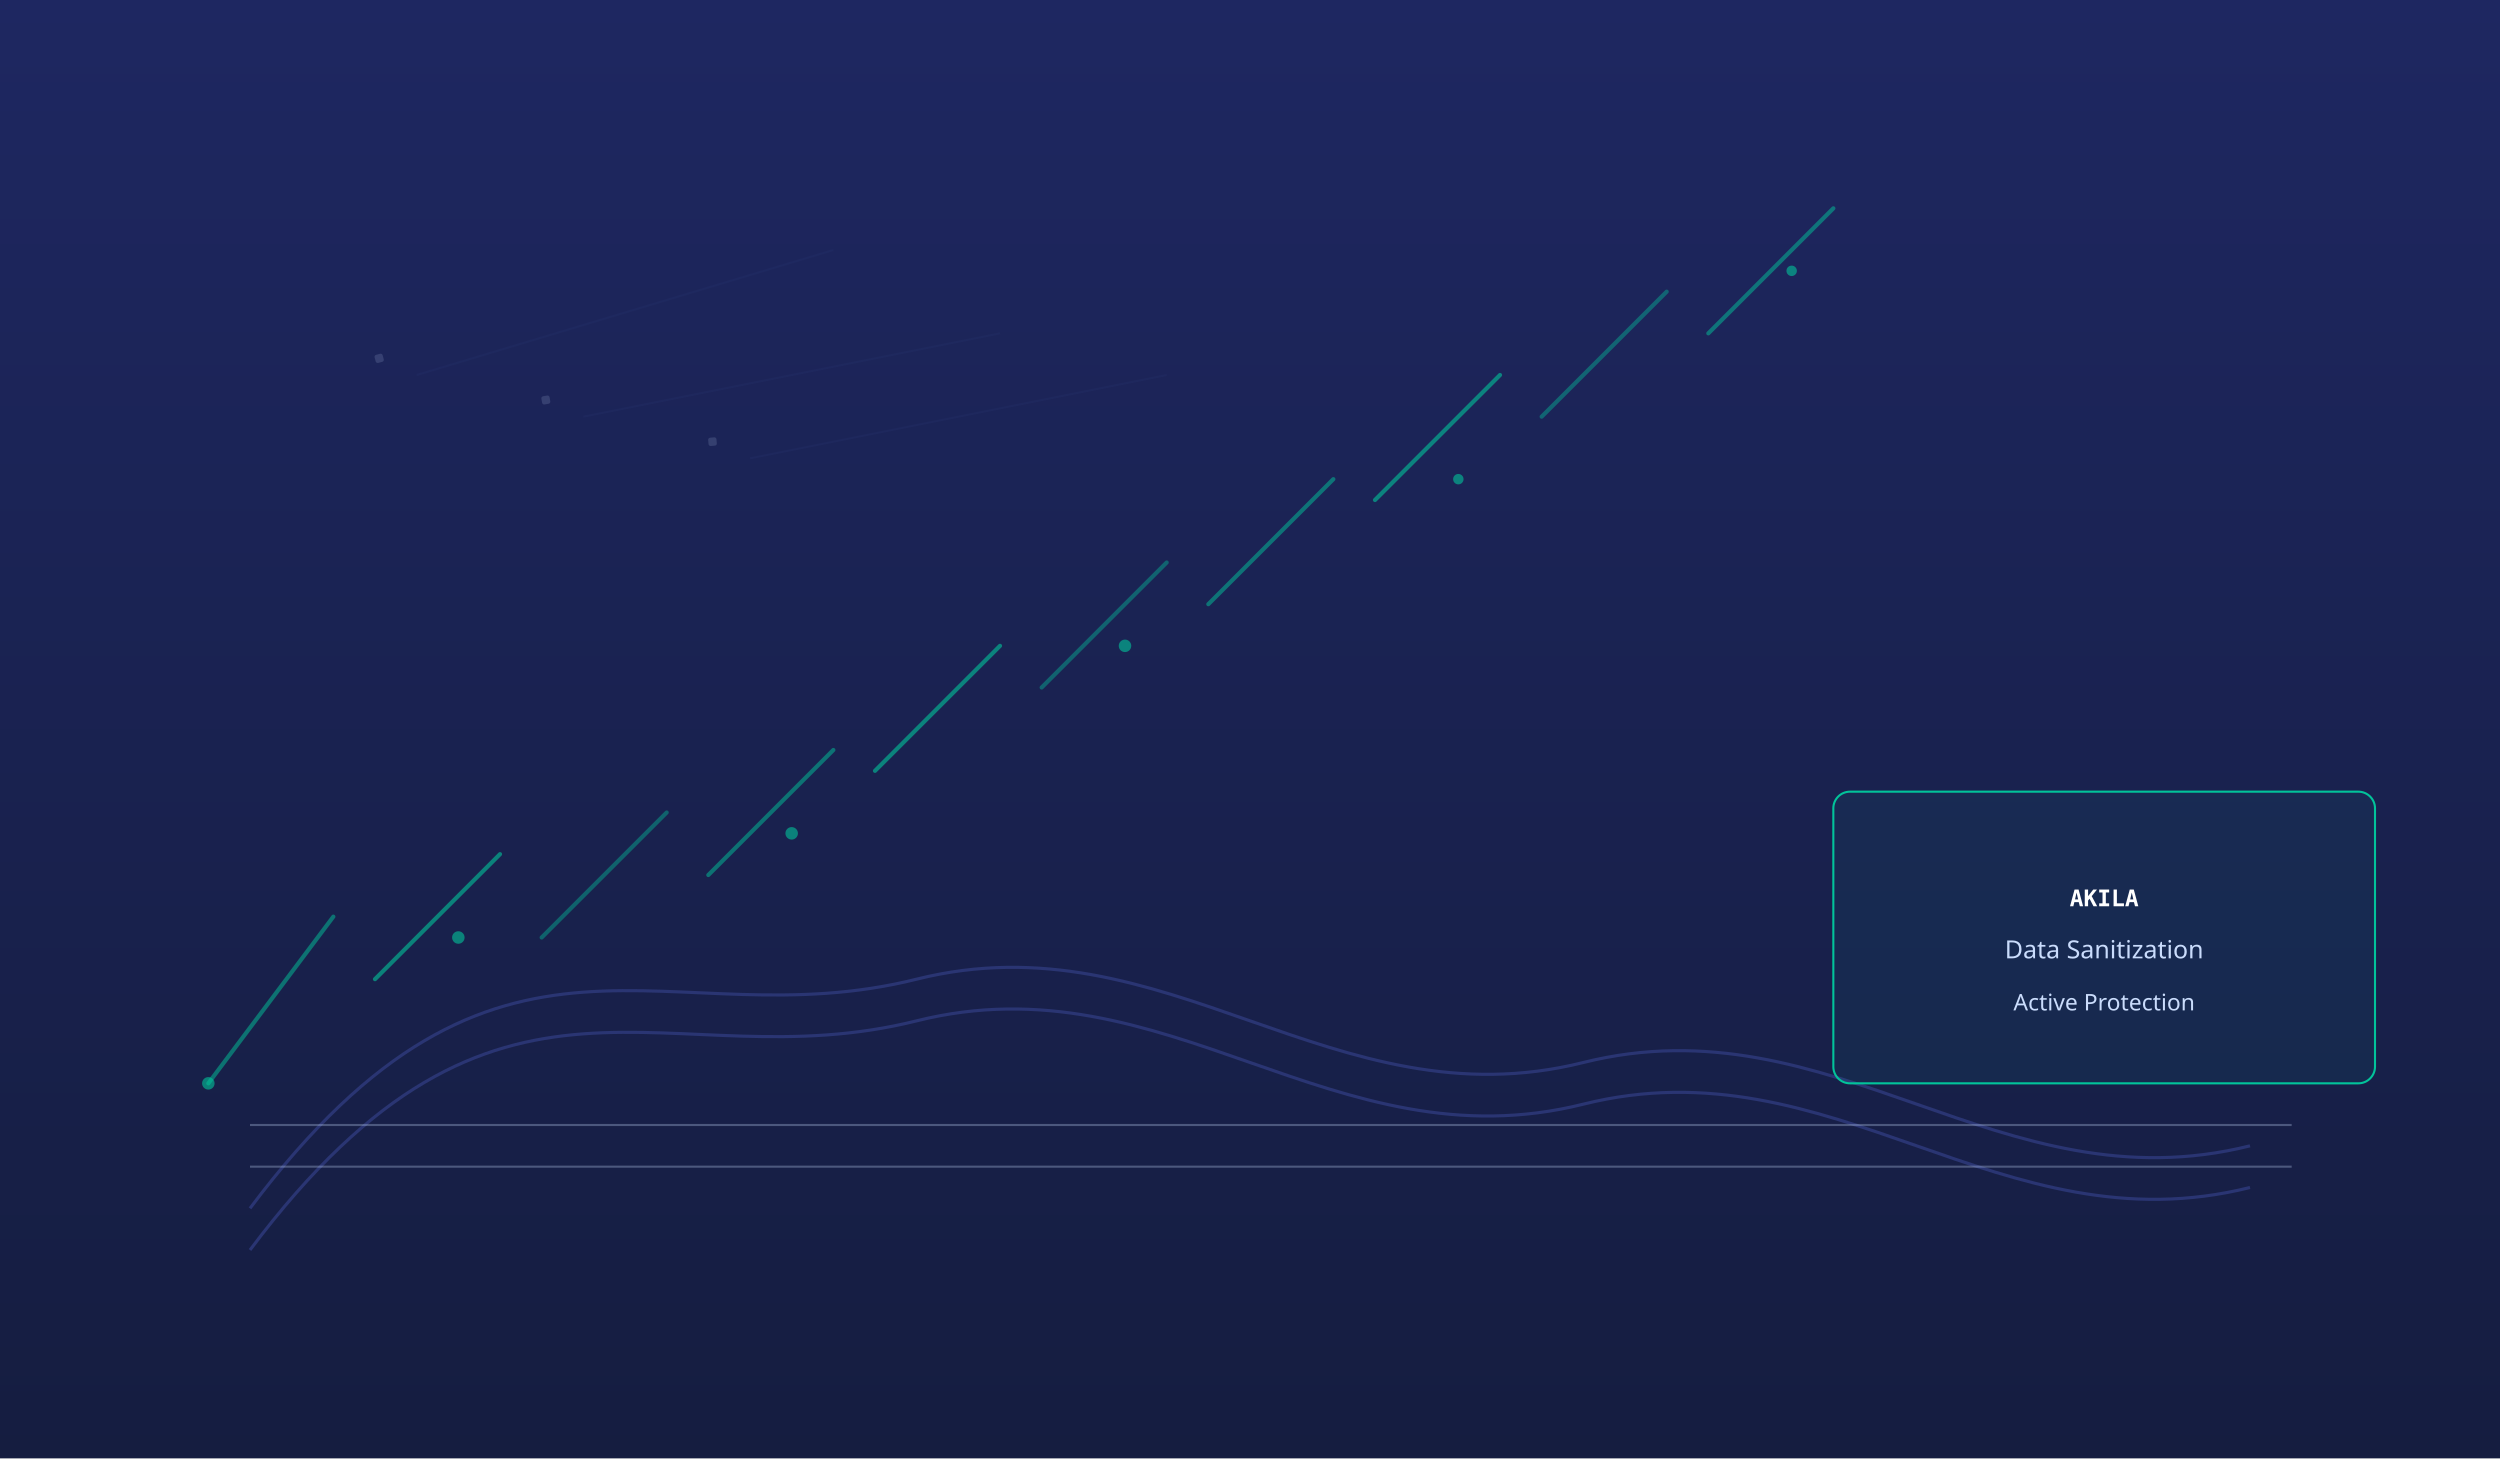
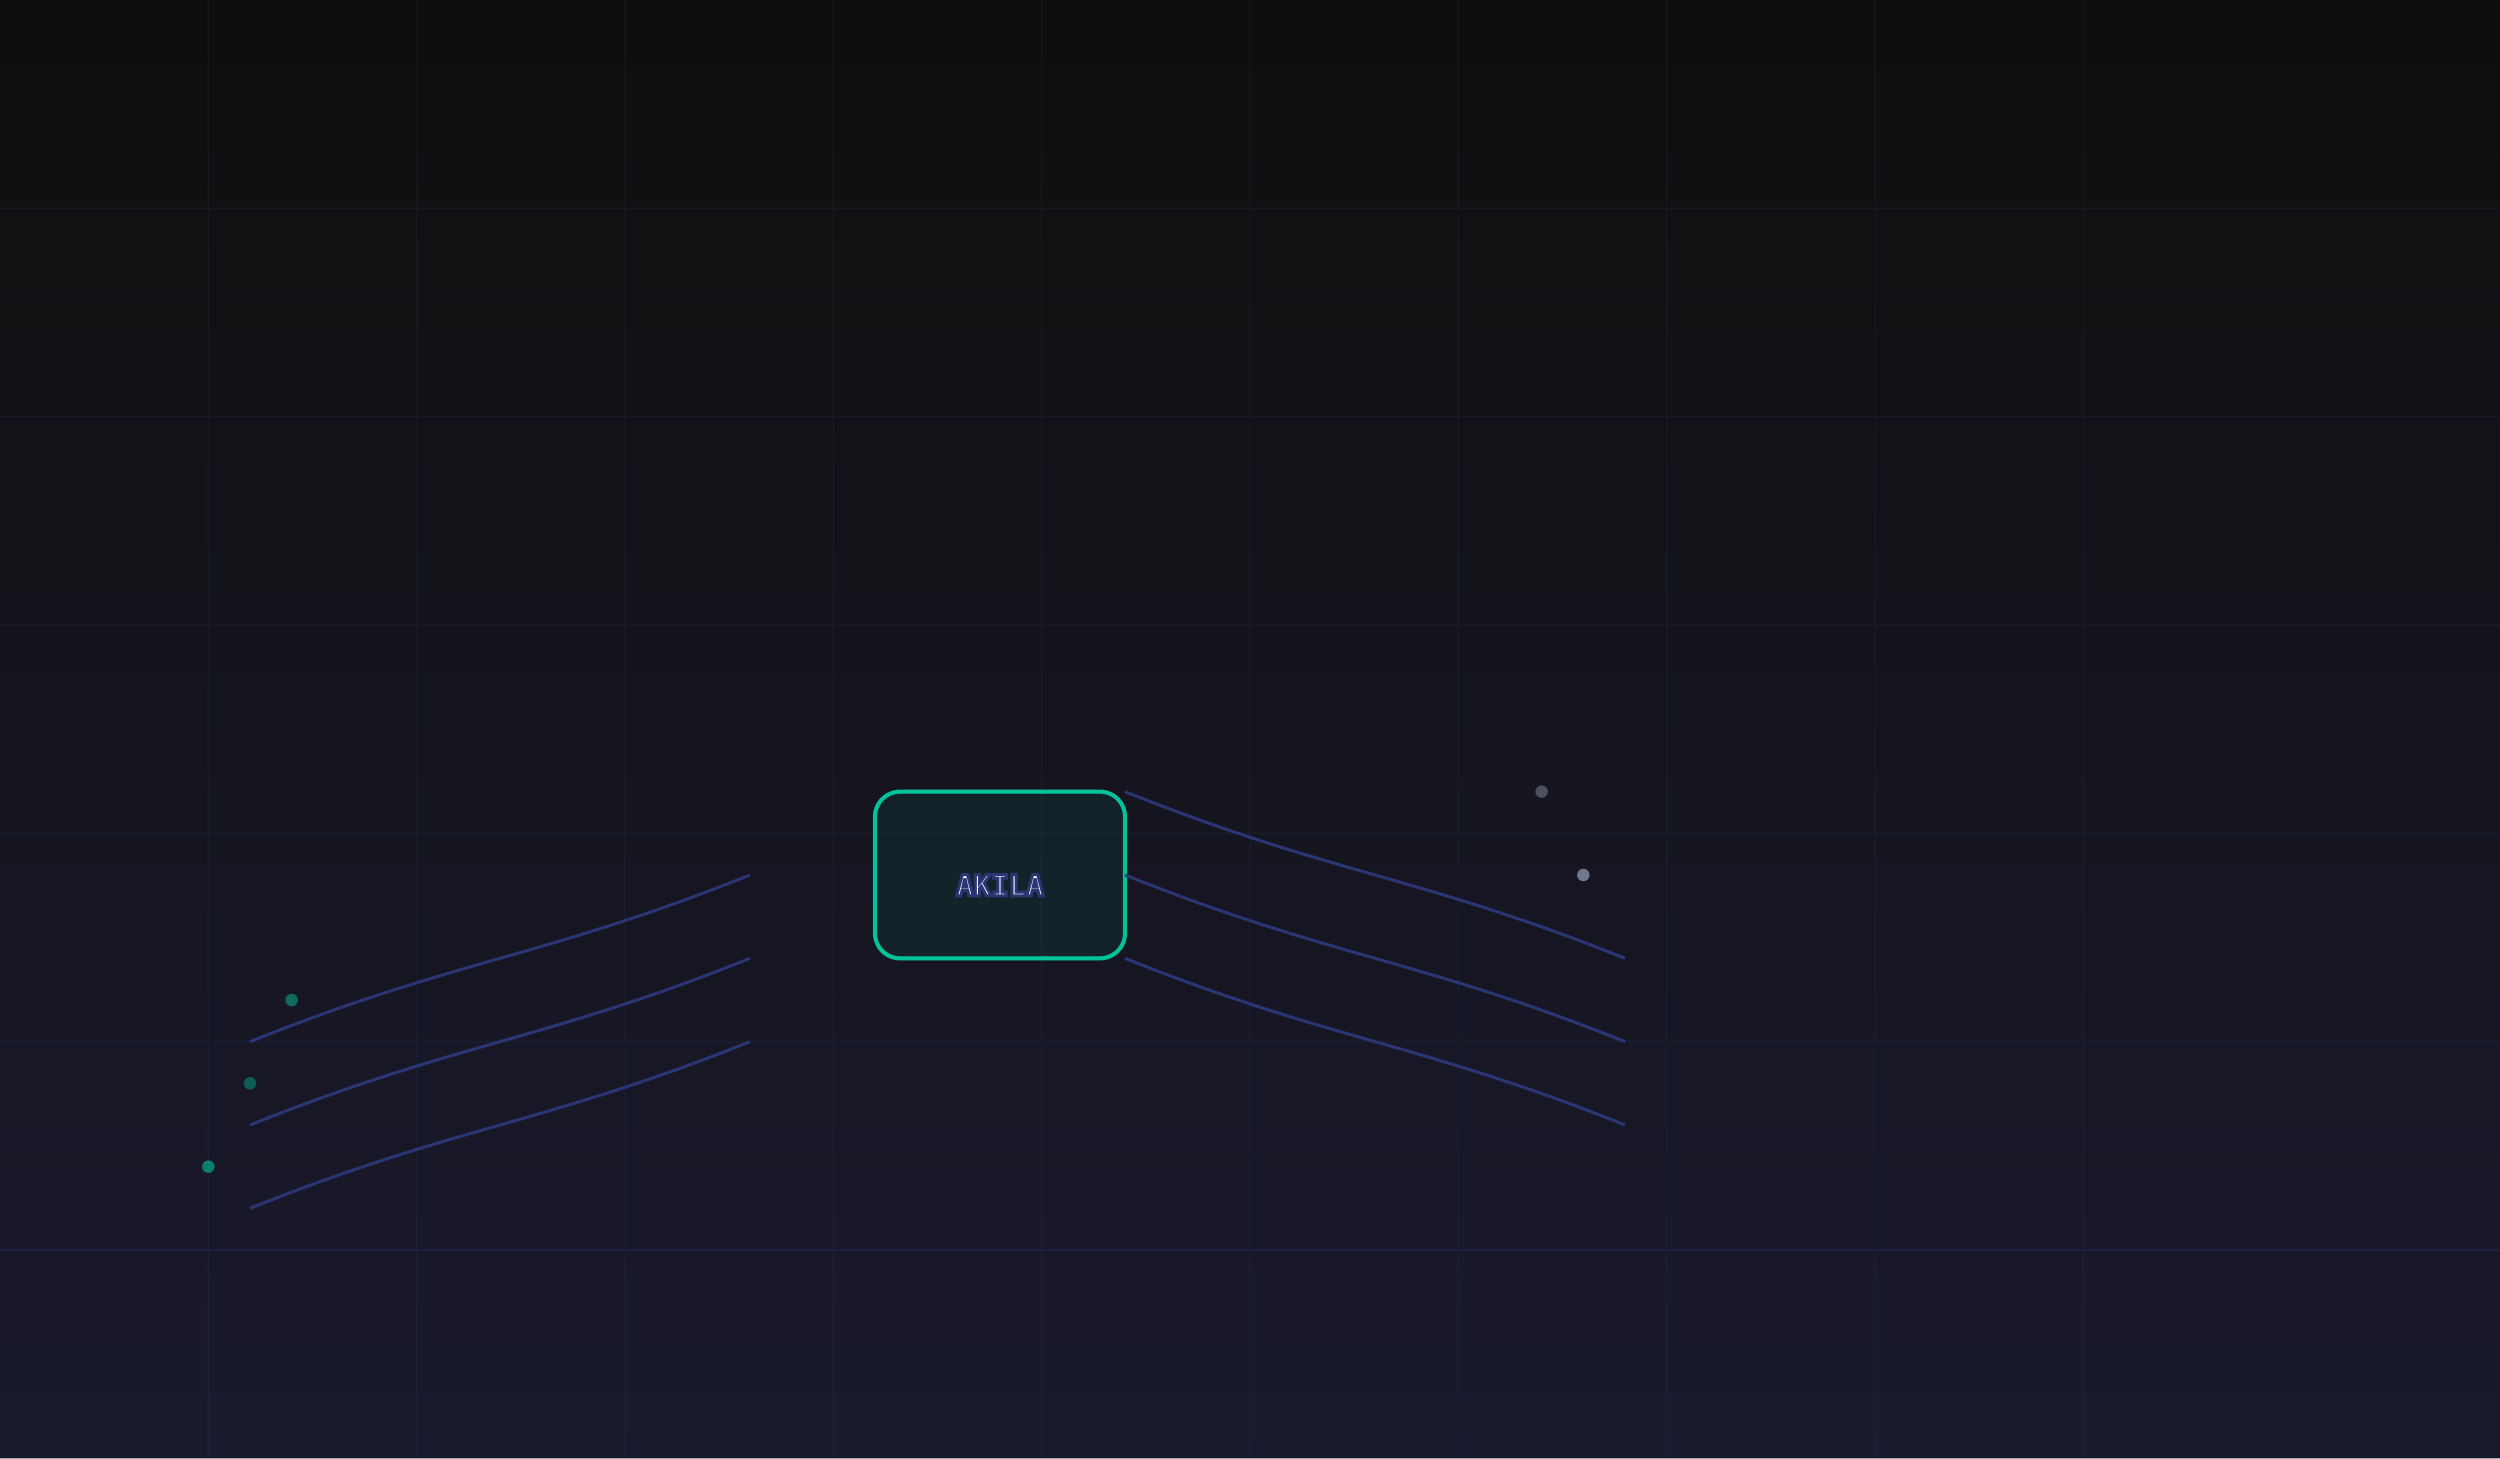
<svg xmlns="http://www.w3.org/2000/svg" viewBox="0 0 1200 700" preserveAspectRatio="none">
  <defs>
    <linearGradient id="heroGrad" x1="0" y1="0" x2="0" y2="1">
-       <stop offset="0%" stop-color="#1E2761" />
-       <stop offset="100%" stop-color="#151D40" />
+       <stop offset="0%" stop-color="#0f0e0d" />
+       <stop offset="100%" stop-color="#1a1a2e" />
    </linearGradient>
-     <filter id="softGlow">
-       <feGaussianBlur stdDeviation="4" result="blur" />
+     <filter id="particleGlow">
+       <feGaussianBlur stdDeviation="3" result="blur" />
      <feMerge>
        <feMergeNode in="blur" />
        <feMergeNode in="SourceGraphic" />
      </feMerge>
    </filter>
-     <filter id="dataGlow">
-       <feGaussianBlur stdDeviation="2" />
-       <feColorMatrix type="matrix" values="0 0 0 0 0.007 0 0 0 0 0.764 0 0 0 0 0.313 0 0 0 1 0" />
-     </filter>
  </defs>
  <rect width="1200" height="700" fill="url(#heroGrad)" />
-   <g fill="none" stroke="#2A3573" stroke-width="1.5">
-     <path d="M120 580 C240 420, 320 500, 440 470 C560 440, 640 540, 760 510 C880 480, 960 580, 1080 550" />
-     <path d="M120 600 C240 440, 320 520, 440 490 C560 460, 640 560, 760 530 C880 500, 960 600, 1080 570" />
+   <g stroke="#1a365d" stroke-width="0.5" opacity="0.3">
+     <line x1="100" y1="0" x2="100" y2="700" />
+     <line x1="200" y1="0" x2="200" y2="700" />
+     <line x1="300" y1="0" x2="300" y2="700" />
+     <line x1="400" y1="0" x2="400" y2="700" />
+     <line x1="500" y1="0" x2="500" y2="700" />
+     <line x1="600" y1="0" x2="600" y2="700" />
+     <line x1="700" y1="0" x2="700" y2="700" />
+     <line x1="800" y1="0" x2="800" y2="700" />
+     <line x1="900" y1="0" x2="900" y2="700" />
+     <line x1="1000" y1="0" x2="1000" y2="700" />
+     <line x1="0" y1="100" x2="1200" y2="100" />
+     <line x1="0" y1="200" x2="1200" y2="200" />
+     <line x1="0" y1="300" x2="1200" y2="300" />
+     <line x1="0" y1="400" x2="1200" y2="400" />
+     <line x1="0" y1="500" x2="1200" y2="500" />
+     <line x1="0" y1="600" x2="1200" y2="600" />
  </g>
-   <g stroke="#02C39A" stroke-width="2" stroke-linecap="round">
-     <path d="M100 520 L160 440" opacity="0.5" />
-     <path d="M180 470 L240 410" opacity="0.6" />
-     <path d="M260 450 L320 390" opacity="0.4" />
-     <path d="M340 420 L400 360" opacity="0.5" />
-     <path d="M420 370 L480 310" opacity="0.6" />
-     <path d="M500 330 L560 270" opacity="0.4" />
-     <path d="M580 290 L640 230" opacity="0.5" />
-     <path d="M660 240 L720 180" opacity="0.6" />
-     <path d="M740 200 L800 140" opacity="0.4" />
-     <path d="M820 160 L880 100" opacity="0.5" />
+   <g stroke="#2a3573" stroke-width="1.5" fill="none">
+     <path d="M120 580 C220 540, 260 540, 360 500" />
+     <path d="M120 540 C220 500, 260 500, 360 460" />
+     <path d="M120 500 C220 460, 260 460, 360 420" />
+     <rect x="420" y="380" width="120" height="80" rx="12" fill="rgba(2,195,154,0.08)" stroke="#02c39a" stroke-width="2" />
+     <text x="480" y="430" text-anchor="middle" fill="#ffffff" font-family="monospace" font-size="14" font-weight="600">AKILA</text>
+     <path d="M540 420 C640 460, 680 460, 780 500" />
+     <path d="M540 380 C640 420, 680 420, 780 460" />
+     <path d="M540 460 C640 500, 680 500, 780 540" />
  </g>
-   <g fill="#02C39A">
-     <circle cx="100" cy="520" r="3" opacity="0.6" />
-     <circle cx="220" cy="450" r="3" opacity="0.6" />
-     <circle cx="380" cy="400" r="3" opacity="0.6" />
-     <circle cx="540" cy="310" r="3" opacity="0.6" />
-     <circle cx="700" cy="230" r="2.5" opacity="0.6" />
-     <circle cx="860" cy="130" r="2.5" opacity="0.6" />
+   <g fill="#02c39a">
+     <circle cx="100" cy="560" r="3" opacity="0.6">
+       <animate attributeName="cx" values="100;780" dur="6s" repeatCount="indefinite" begin="0s" />
+       <animate attributeName="cy" values="560;500" dur="6s" repeatCount="indefinite" begin="0s" />
+     </circle>
+     <circle cx="120" cy="520" r="3" opacity="0.4">
+       <animate attributeName="cx" values="120;780" dur="7s" repeatCount="indefinite" begin="1s" />
+       <animate attributeName="cy" values="520;460" dur="7s" repeatCount="indefinite" begin="1s" />
+     </circle>
+     <circle cx="140" cy="480" r="3" opacity="0.5">
+       <animate attributeName="cx" values="140;780" dur="5s" repeatCount="indefinite" begin="2s" />
+       <animate attributeName="cy" values="480;500" dur="5s" repeatCount="indefinite" begin="2s" />
+     </circle>
  </g>
-   <g stroke="#CADCFC" stroke-width="1" opacity="0.3">
-     <line x1="120" y1="540" x2="1100" y2="540" />
-     <line x1="120" y1="560" x2="1100" y2="560" />
+   <g fill="#cadcfc">
+     <circle cx="760" cy="420" r="3" opacity="0.5">
+       <animate attributeName="cx" values="780;100" dur="6s" repeatCount="indefinite" begin="3.5s" />
+       <animate attributeName="cy" values="420;560" dur="6s" repeatCount="indefinite" begin="3.5s" />
+     </circle>
+     <circle cx="740" cy="380" r="3" opacity="0.3">
+       <animate attributeName="cx" values="760;120" dur="7s" repeatCount="indefinite" begin="4.5s" />
+       <animate attributeName="cy" values="380;520" dur="7s" repeatCount="indefinite" begin="4.5s" />
+     </circle>
  </g>
-   <g fill="none">
-     <rect x="880" y="380" width="260" height="140" rx="8" fill="rgba(2,195,154,0.06)" stroke="#02C39A" stroke-width="1" />
-     <text x="1010" y="435" text-anchor="middle" fill="#FFFFFF" font-family="monospace" font-size="11" font-weight="600">AKILA</text>
-     <text x="1010" y="460" text-anchor="middle" fill="#CADCFC" font-family="sans-serif" font-size="12">Data Sanitization</text>
-     <text x="1010" y="485" text-anchor="middle" fill="#CADCFC" font-family="sans-serif" font-size="11">Active Protection</text>
-   </g>
-   <g fill="none" stroke="#2A3573" stroke-width="1" opacity="0.2">
-     <path d="M200 180 L400 120" />
-     <path d="M280 200 L480 160" />
-     <path d="M360 220 L560 180" />
-   </g>
-   <g fill="#CADCFC" opacity="0.15">
-     <rect x="180" y="170" width="4" height="4" rx="1" transform="rotate(-15 182 172)" />
-     <rect x="260" y="190" width="4" height="4" rx="1" transform="rotate(-10 262 192)" />
-     <rect x="340" y="210" width="4" height="4" rx="1" transform="rotate(-5 342 212)" />
-   </g>
+   <line x1="0" y1="600" x2="1200" y2="600" stroke="#2a3573" stroke-width="1" opacity="0.2" />
</svg>
